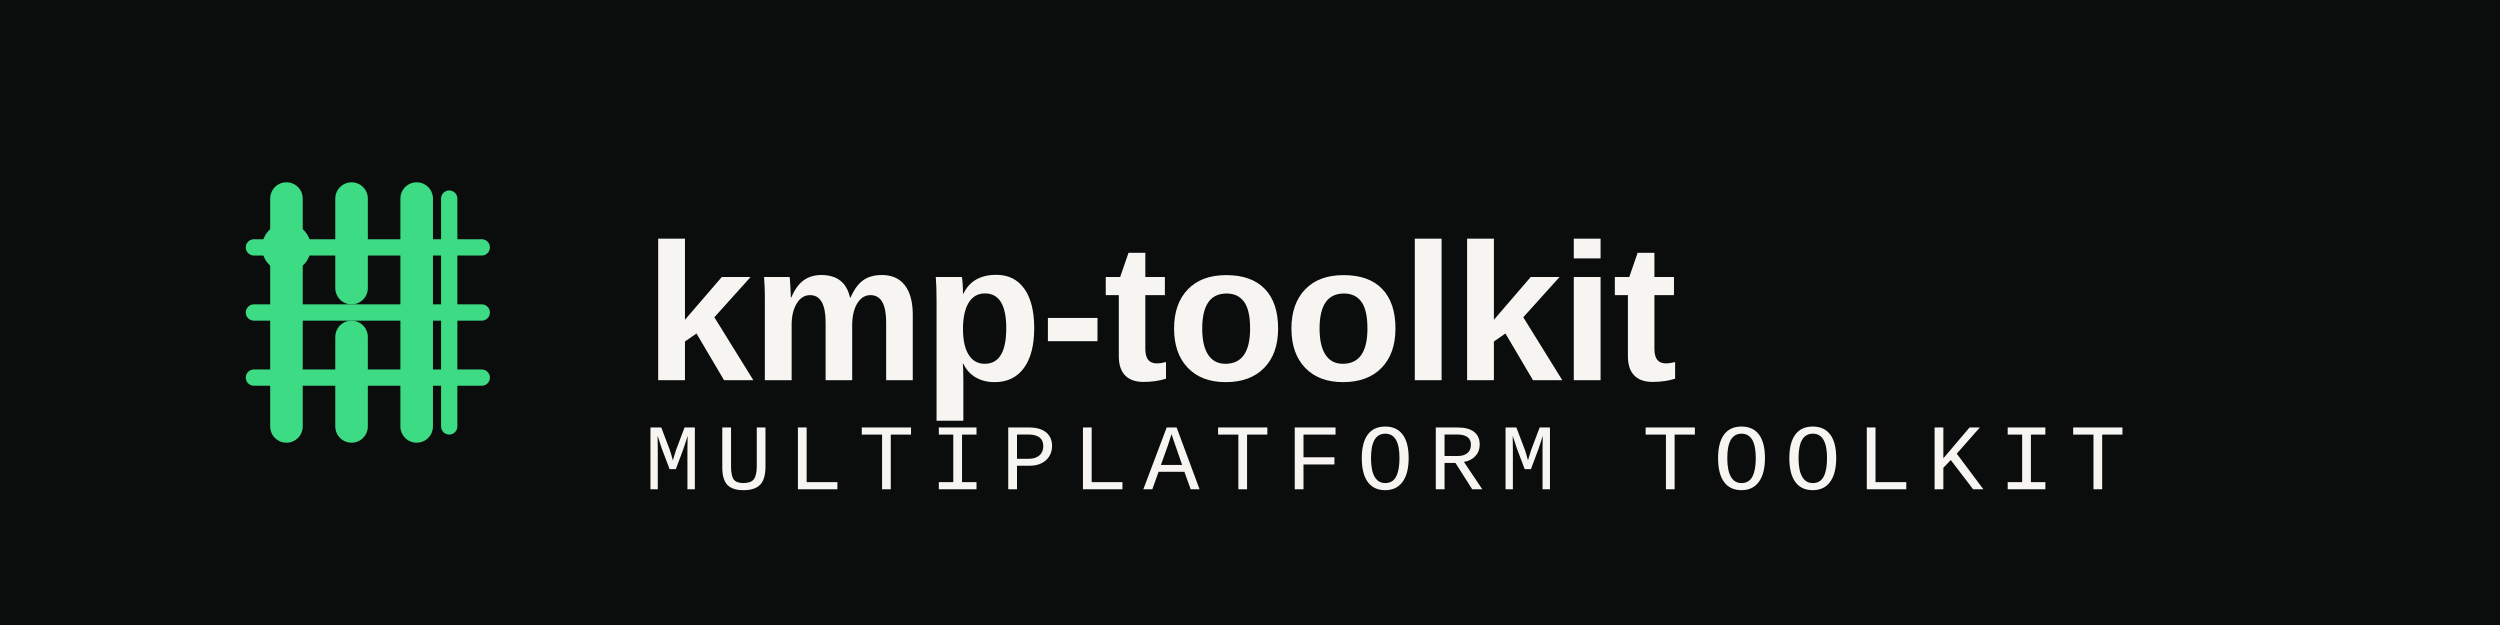
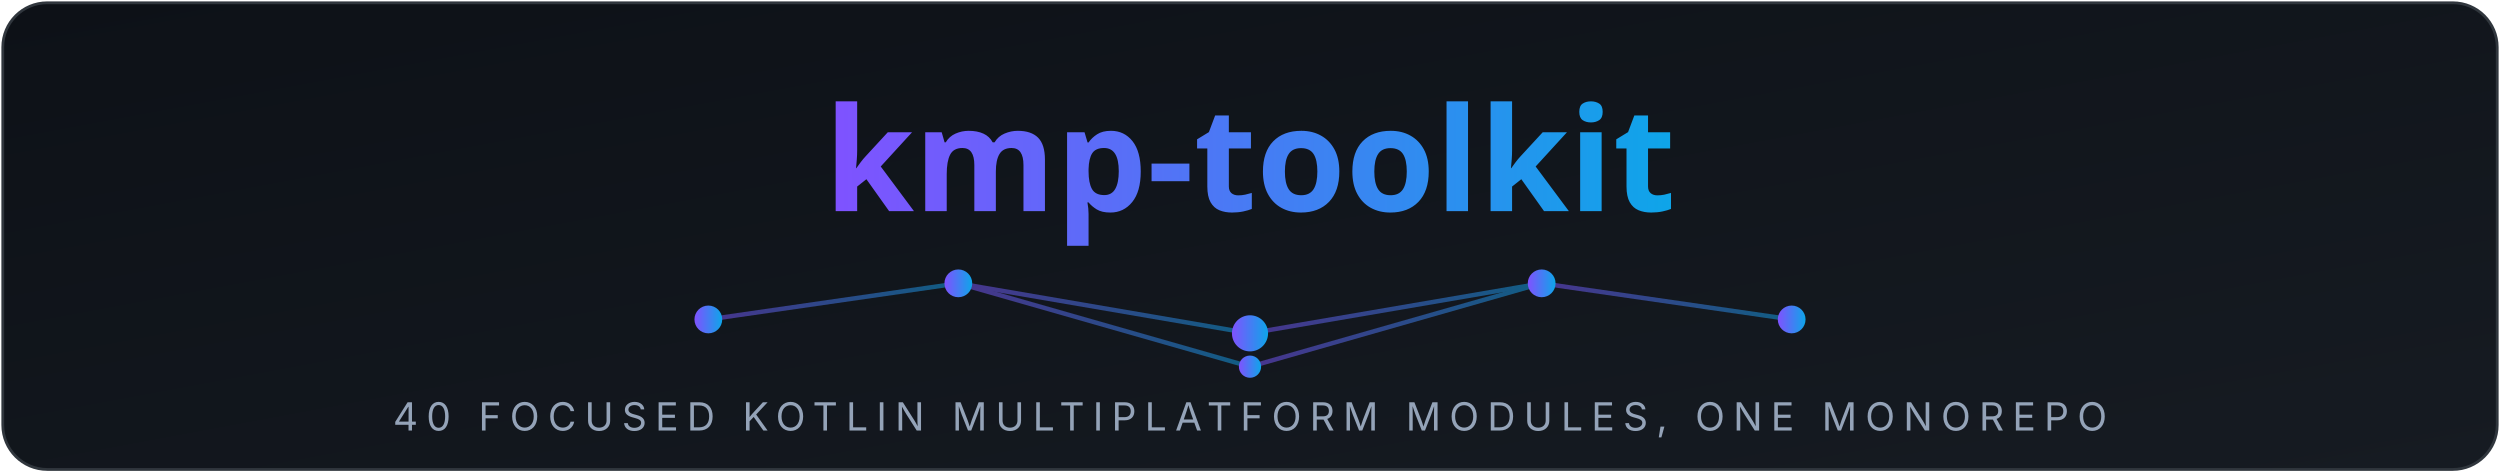
- <svg xmlns="http://www.w3.org/2000/svg" viewBox="0 0 1280 320" width="1280" height="320" color="#3DDC84">
-   <rect x="0" y="0" width="1280" height="320" fill="#0A0D0C" />
-   <g transform="translate(80,60) scale(4.166667)">
-     <g fill="none" stroke-linecap="round" stroke-linejoin="round">
-       <line x1="16" y1="10" x2="16" y2="38" stroke="currentColor" stroke-width="4" />
-       <line x1="32" y1="10" x2="32" y2="38" stroke="currentColor" stroke-width="4" />
-       <line x1="24" y1="10" x2="24" y2="21" stroke="currentColor" stroke-width="4" />
-       <line x1="24" y1="27" x2="24" y2="38" stroke="currentColor" stroke-width="4" />
-       <line x1="12" y1="16" x2="40" y2="16" stroke="currentColor" stroke-width="2" />
-       <line x1="12" y1="24" x2="40" y2="24" stroke="currentColor" stroke-width="2" />
-       <line x1="12" y1="32" x2="40" y2="32" stroke="currentColor" stroke-width="2" />
-       <line x1="36" y1="10" x2="36" y2="38" stroke="currentColor" stroke-width="2" />
-       <circle cx="16" cy="16" r="3" fill="currentColor" />
-     </g>
+ <svg xmlns="http://www.w3.org/2000/svg" width="900" height="170" viewBox="0 0 900 170" role="img" aria-labelledby="kt-title kt-desc">
+   <defs>
+     <linearGradient id="kt-grad" x1="0%" y1="0%" x2="100%" y2="0%">
+       <stop offset="0%" stop-color="#7F52FF" />
+       <stop offset="100%" stop-color="#0EA5E9" />
+     </linearGradient>
+     <linearGradient id="kt-bg" x1="0%" y1="0%" x2="100%" y2="100%">
+       <stop offset="0%" stop-color="#0d1117" />
+       <stop offset="100%" stop-color="#161b22" />
+     </linearGradient>
+   </defs>
+   <rect x="1" y="1" width="898" height="168" rx="16" fill="url(#kt-bg)" stroke="#30363d" stroke-width="1" />
+   <text x="450" y="76" text-anchor="middle" font-family="'Segoe UI', system-ui, -apple-system, sans-serif" font-size="52" font-weight="800" fill="url(#kt-grad)">kmp-toolkit</text>
+   <g id="kt-links" stroke="url(#kt-grad)" stroke-width="1.6" opacity="0.5">
+     <line x1="255" y1="115" x2="345" y2="102" />
+     <line x1="345" y1="102" x2="450" y2="120" />
+     <line x1="450" y1="120" x2="555" y2="102" />
+     <line x1="555" y1="102" x2="645" y2="115" />
+     <line x1="345" y1="102" x2="450" y2="132" />
+     <line x1="555" y1="102" x2="450" y2="132" />
  </g>
-   <text x="330" y="160" font-family="'Space Grotesk', 'Helvetica Neue', Arial, sans-serif" font-weight="600" font-size="100" letter-spacing="-1.00" fill="#F7F5F1" dominant-baseline="central">kmp-toolkit</text>
-   <text x="330" y="250.5" font-family="'JetBrains Mono', 'Courier New', monospace" font-size="48" letter-spacing="0.16em" fill="#F7F5F1">MULTIPLATFORM TOOLKIT</text>
+   <g id="kt-nodes-a" fill="url(#kt-grad)">
+     <circle cx="255" cy="115" r="5" />
+     <circle cx="345" cy="102" r="5" />
+     <circle cx="450" cy="120" r="6.5" />
+   </g>
+   <g id="kt-nodes-b" fill="url(#kt-grad)">
+     <circle cx="450" cy="132" r="4" />
+     <circle cx="555" cy="102" r="5" />
+     <circle cx="645" cy="115" r="5" />
+   </g>
+   <text x="450" y="155" text-anchor="middle" font-family="system-ui, -apple-system, sans-serif" font-size="14" letter-spacing="3" fill="#94a3b8">
+     40 FOCUSED KOTLIN MULTIPLATFORM MODULES, ONE MONOREPO
+   </text>
</svg>
